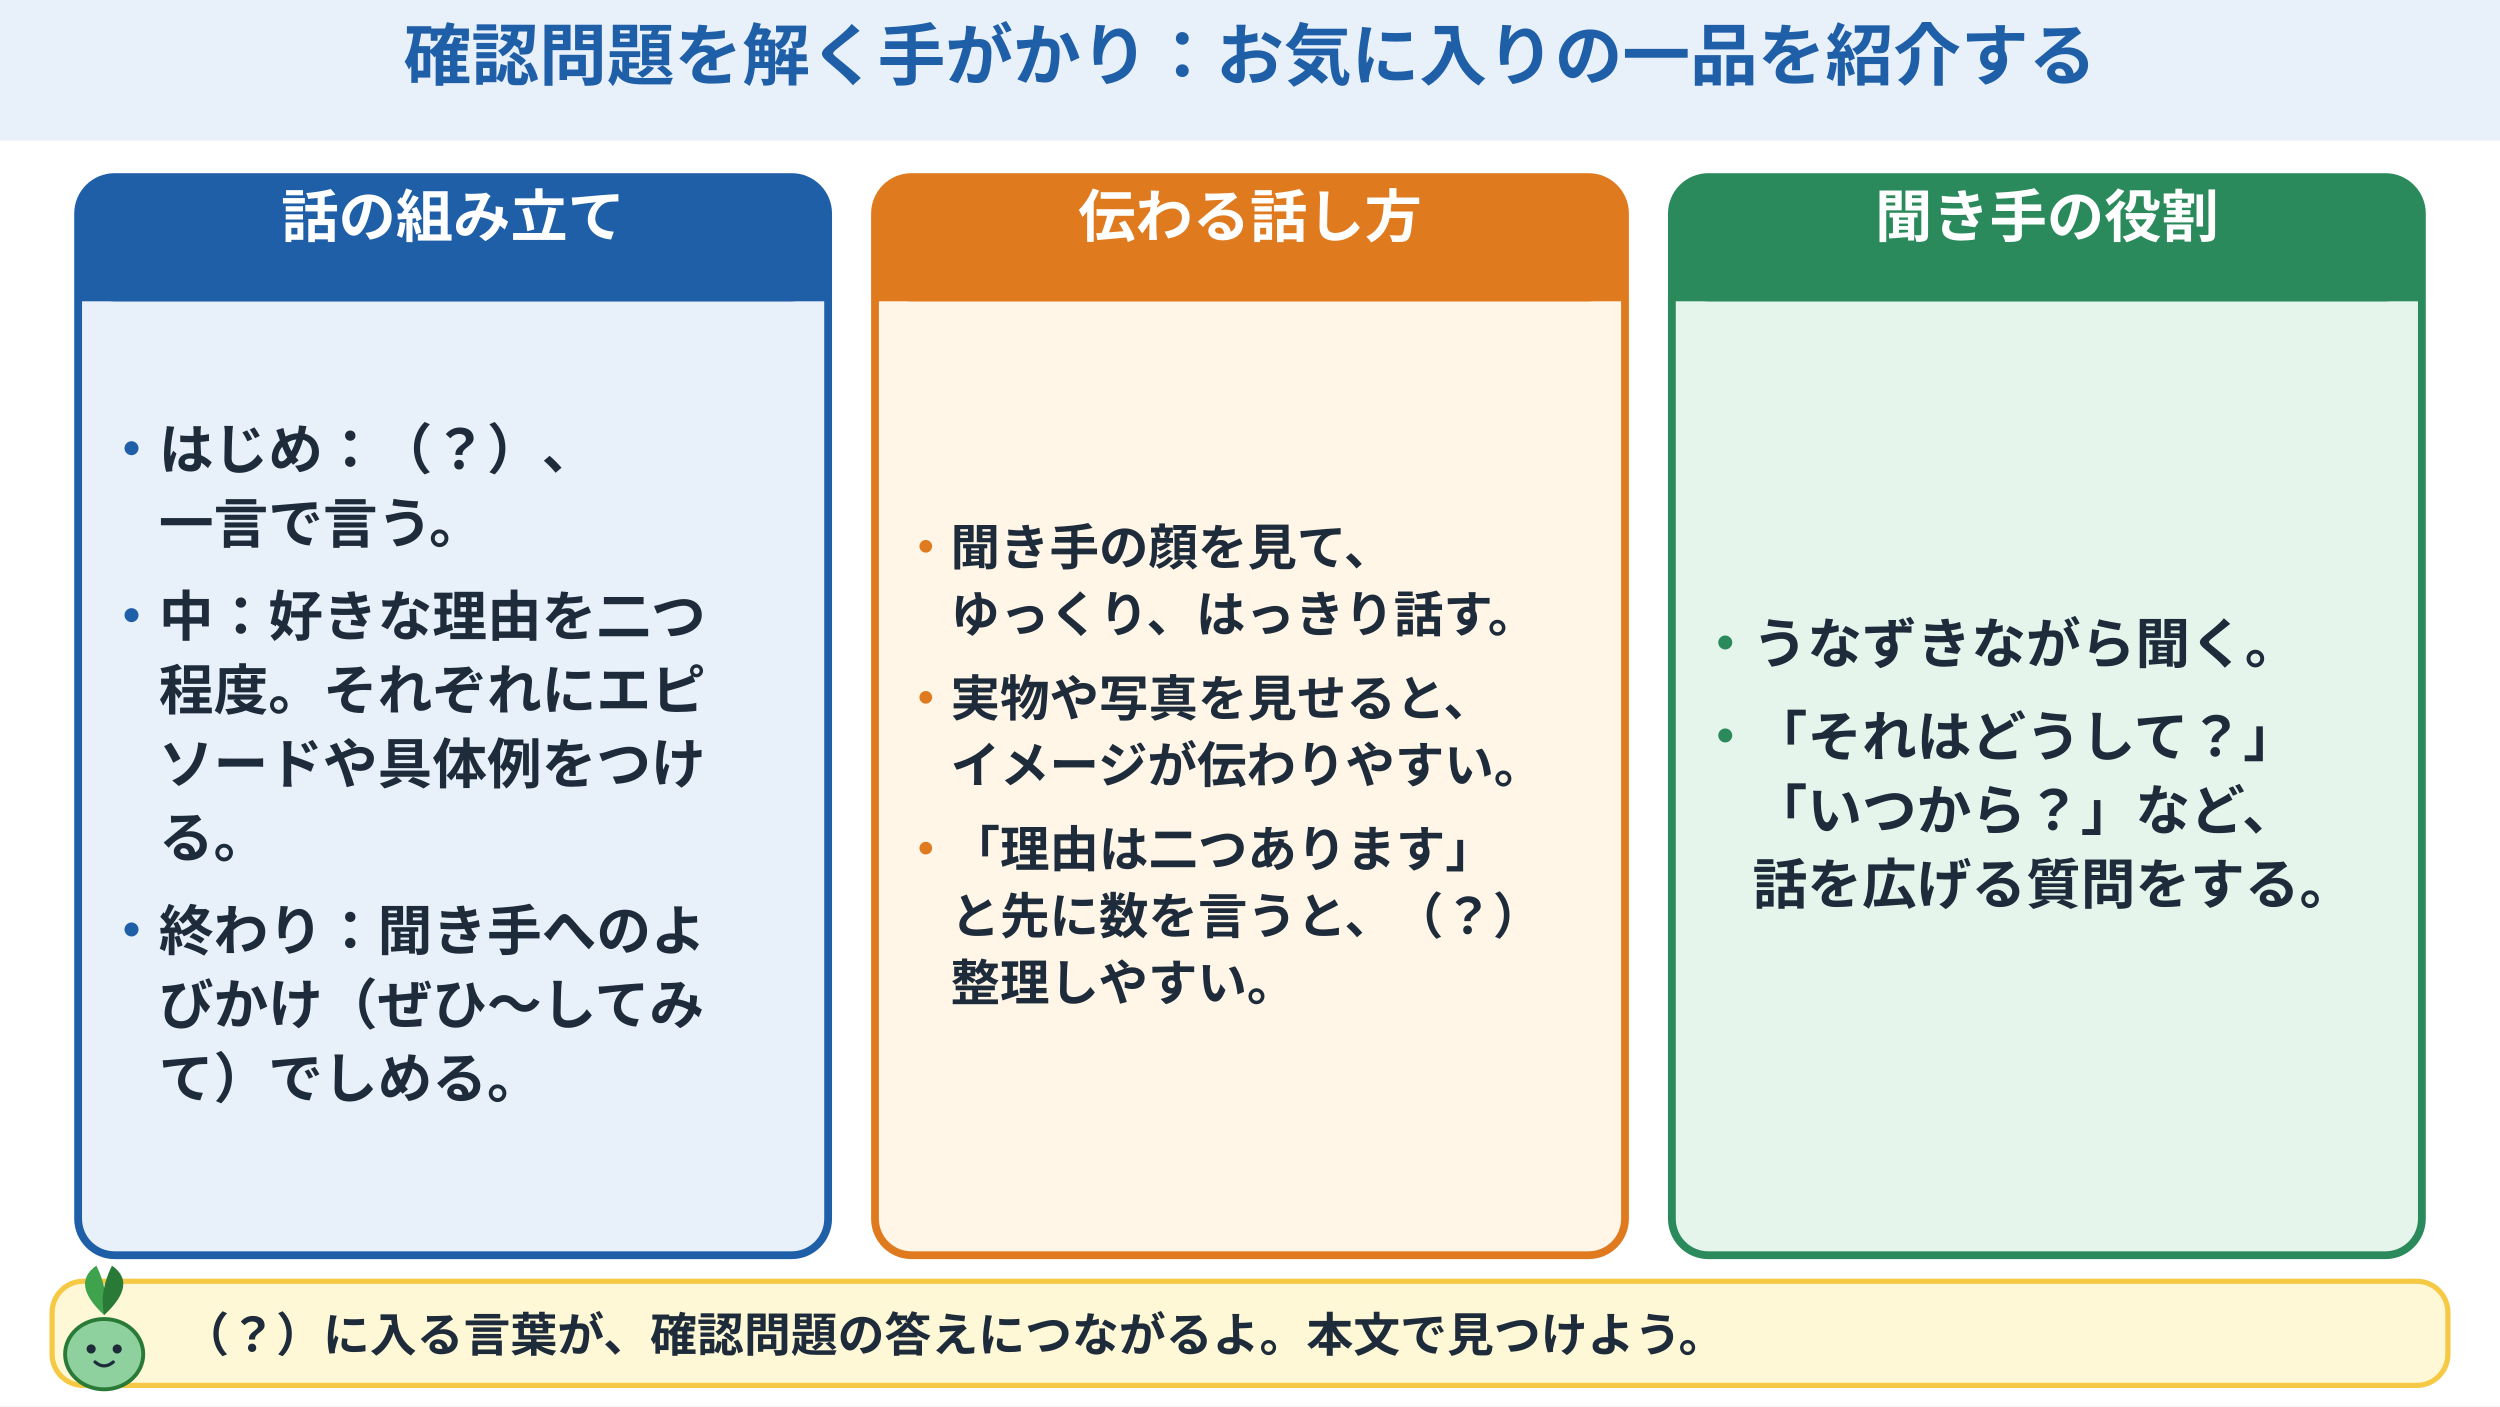
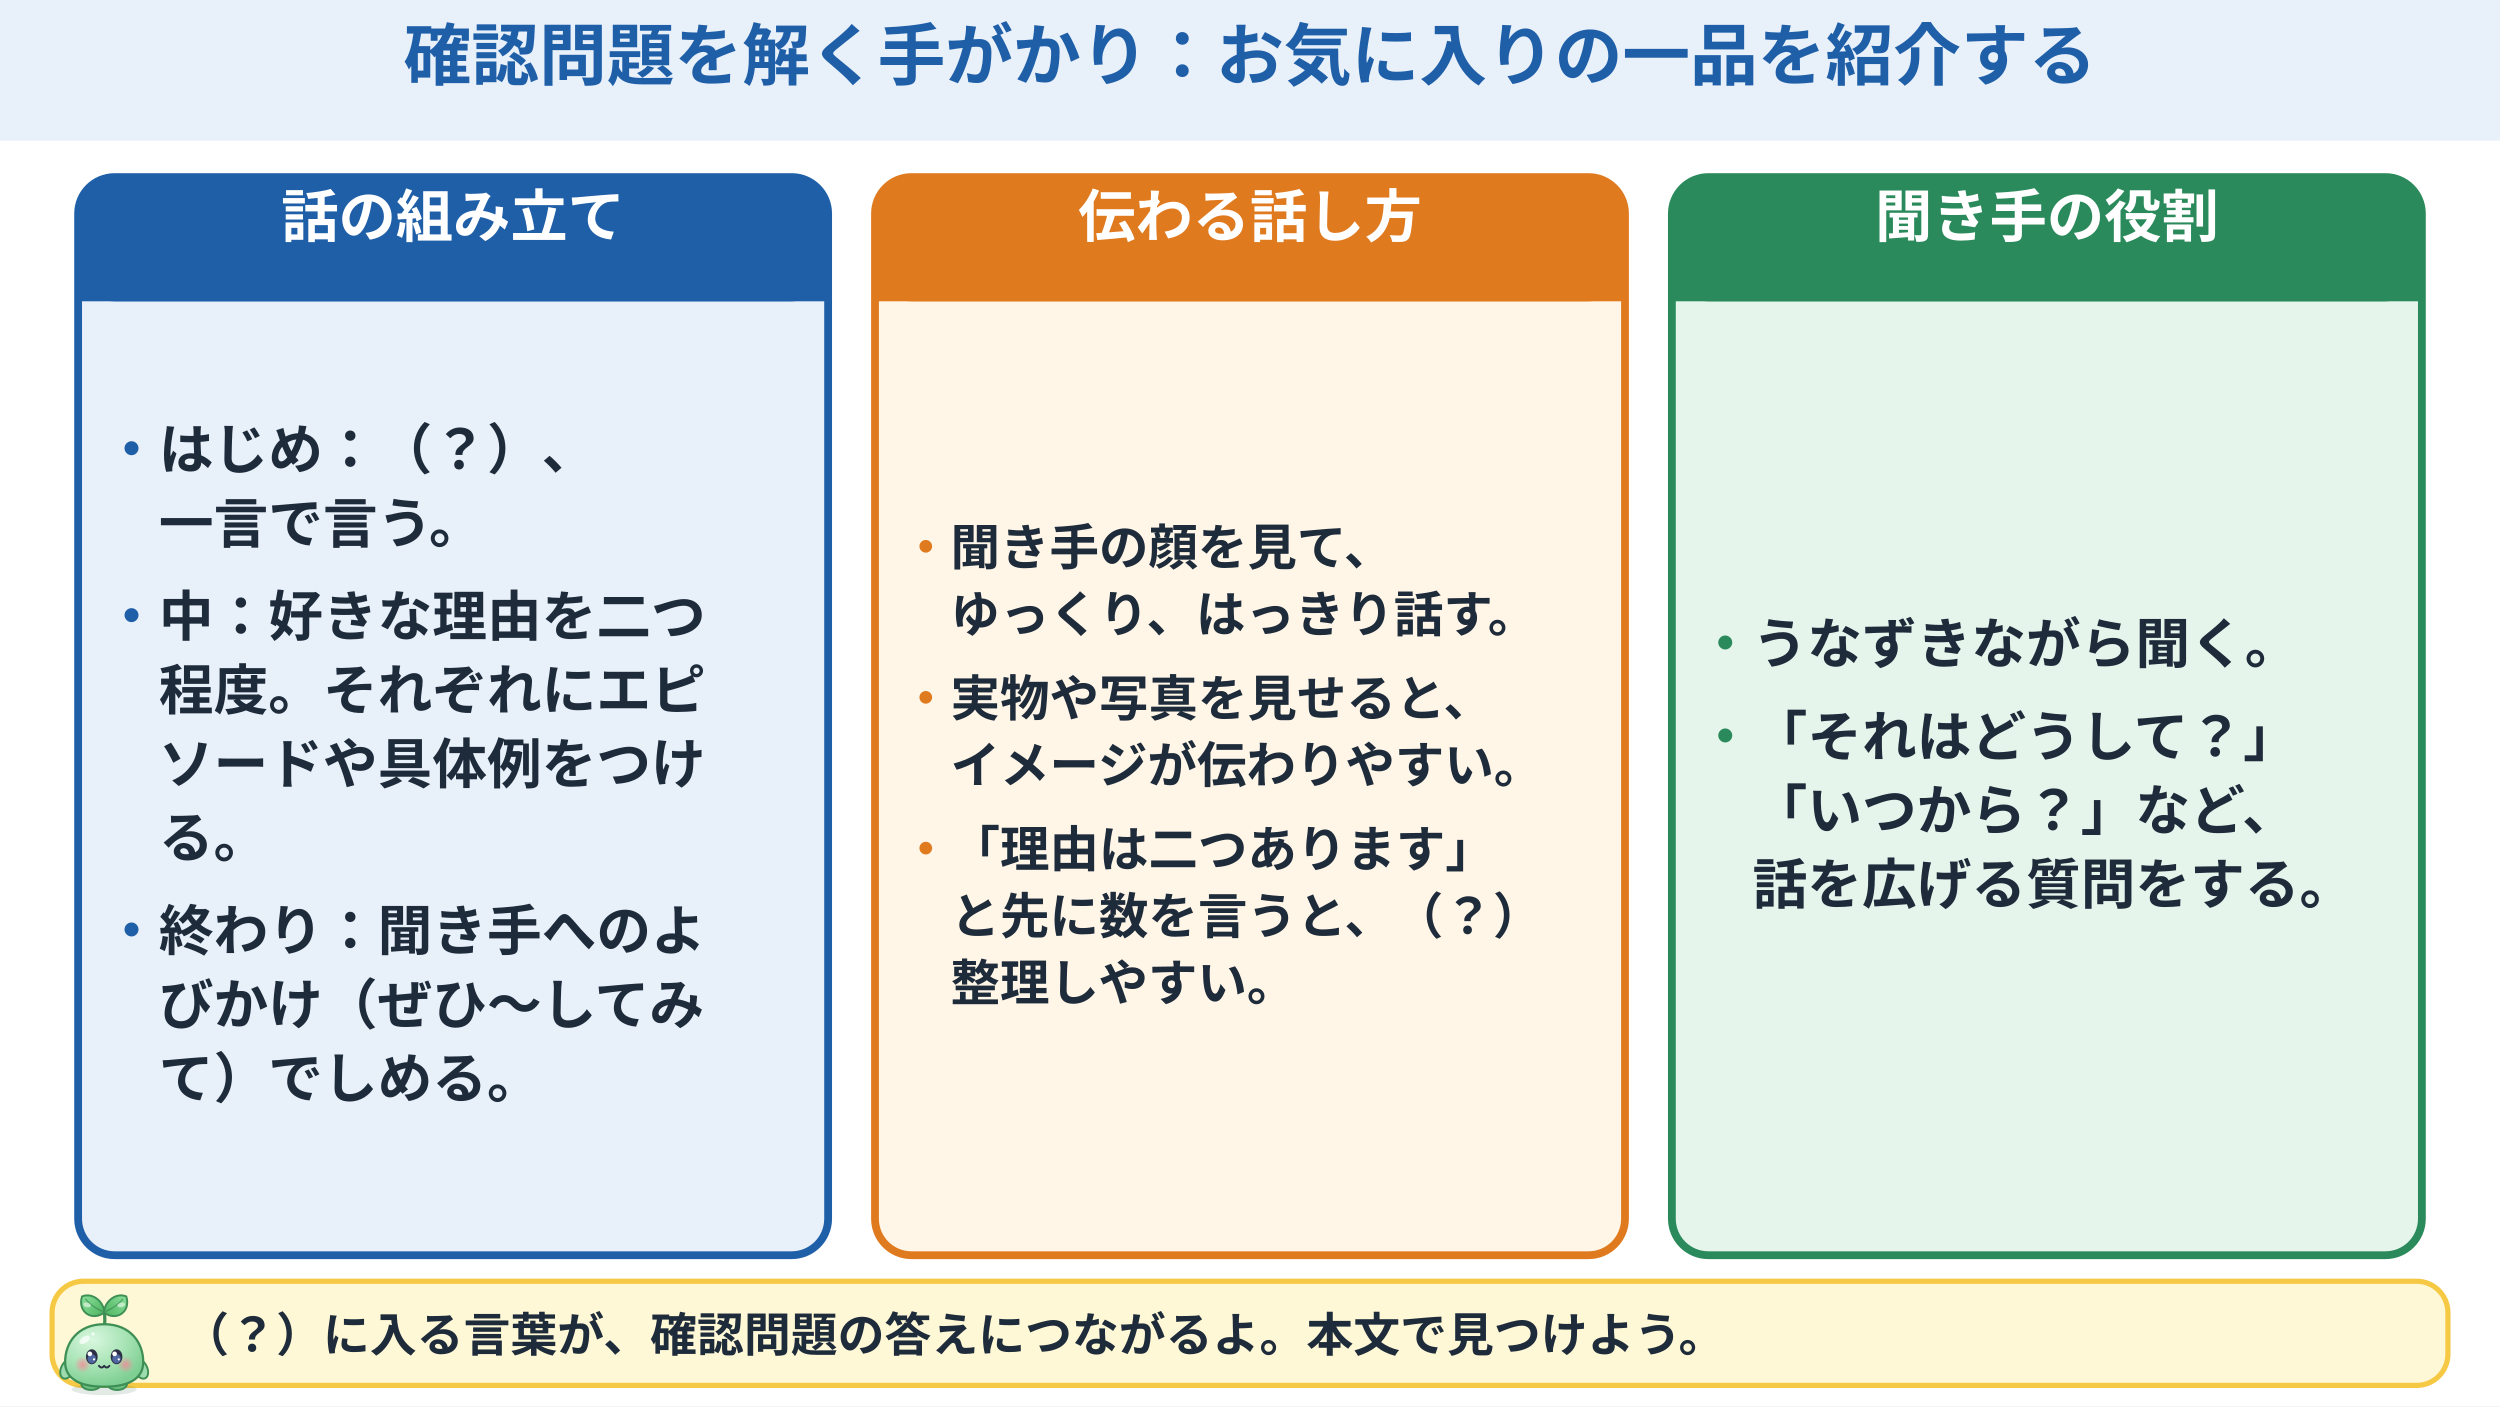
<svg xmlns="http://www.w3.org/2000/svg" viewBox="0 0 960 540" width="960" height="540" font-family="&quot;Hiragino Sans&quot;,&quot;Hiragino Kaku Gothic ProN&quot;,&quot;Noto Sans JP&quot;,&quot;Yu Gothic&quot;,sans-serif" role="img" aria-label="確認問題を解く手がかり：お気に入りの一品を紹介する">
  <rect width="960" height="540" fill="#ffffff" />
  <rect x="0.0" y="0.0" width="960.0" height="54.0" rx="0" fill="#e8f0fa" />
  <text x="480.0" y="30.6" font-size="26" font-weight="800" fill="#1f5fa8" text-anchor="middle" data-box="title">確認問題を解く手がかり：お気に入りの一品を紹介する</text>
  <g data-id="b2">
    <rect x="30.0" y="68.0" width="288.0" height="414.0" rx="14" fill="#e8f0fa" stroke="#1f5fa8" stroke-width="3" />
    <rect x="30.0" y="68.0" width="288.0" height="47.7" rx="14" fill="#1f5fa8" />
    <rect x="30.0" y="107.7" width="288.0" height="8.0" rx="0" fill="#1f5fa8" />
    <text x="174.0" y="91.0" font-size="22" font-weight="800" fill="#fff" text-anchor="middle" data-box="b2">話の組み立て</text>
    <text x="40.0" y="180.1" font-size="21" font-weight="700" fill="#1f5fa8" text-anchor="start" data-box="b2">・</text>
    <text x="61.0" y="180.1" font-size="21" font-weight="700" fill="#1d2b3a" text-anchor="start" data-box="b2">はじめ：（？）、</text>
    <text x="61.0" y="208.5" font-size="21" font-weight="700" fill="#1d2b3a" text-anchor="start" data-box="b2">一言で言う。</text>
    <text x="40.0" y="244.2" font-size="21" font-weight="700" fill="#1f5fa8" text-anchor="start" data-box="b2">・</text>
    <text x="61.0" y="244.2" font-size="21" font-weight="700" fill="#1d2b3a" text-anchor="start" data-box="b2">中：好きな理由を二つ</text>
    <text x="61.0" y="272.5" font-size="21" font-weight="700" fill="#1d2b3a" text-anchor="start" data-box="b2">程度。それぞれにエピ</text>
    <text x="61.0" y="300.9" font-size="21" font-weight="700" fill="#1d2b3a" text-anchor="start" data-box="b2">ソードや具体例をつけ</text>
    <text x="61.0" y="329.2" font-size="21" font-weight="700" fill="#1d2b3a" text-anchor="start" data-box="b2">る。</text>
    <text x="40.0" y="364.9" font-size="21" font-weight="700" fill="#1f5fa8" text-anchor="start" data-box="b2">・</text>
    <text x="61.0" y="364.9" font-size="21" font-weight="700" fill="#1d2b3a" text-anchor="start" data-box="b2">終わり：聞き手へのよ</text>
    <text x="61.0" y="393.3" font-size="21" font-weight="700" fill="#1d2b3a" text-anchor="start" data-box="b2">びかけ（ぜひ〜してみ</text>
    <text x="61.0" y="421.6" font-size="21" font-weight="700" fill="#1d2b3a" text-anchor="start" data-box="b2">て）でしめる。</text>
  </g>
  <g data-id="b20">
    <rect x="336.0" y="68.0" width="288.0" height="414.0" rx="14" fill="#fff6e8" stroke="#e07a1f" stroke-width="3" />
    <rect x="336.0" y="68.0" width="288.0" height="47.7" rx="14" fill="#e07a1f" />
    <rect x="336.0" y="107.7" width="288.0" height="8.0" rx="0" fill="#e07a1f" />
    <text x="480.0" y="91.0" font-size="22" font-weight="800" fill="#fff" text-anchor="middle" data-box="b20">伝わる話し方</text>
    <text x="346.0" y="217.0" font-size="19" font-weight="700" fill="#e07a1f" text-anchor="start" data-box="b20">・</text>
    <text x="365.0" y="217.0" font-size="19" font-weight="700" fill="#1d2b3a" text-anchor="start" data-box="b20">聞き手の顔を見て、</text>
    <text x="365.0" y="242.7" font-size="19" font-weight="700" fill="#1d2b3a" text-anchor="start" data-box="b20">ゆっくり、はっきり話す。</text>
    <text x="346.0" y="275.0" font-size="19" font-weight="700" fill="#e07a1f" text-anchor="start" data-box="b20">・</text>
    <text x="365.0" y="275.0" font-size="19" font-weight="700" fill="#1d2b3a" text-anchor="start" data-box="b20">実物や写真を見せると、</text>
    <text x="365.0" y="300.6" font-size="19" font-weight="700" fill="#1d2b3a" text-anchor="start" data-box="b20">イメージが伝わりやすい。</text>
    <text x="346.0" y="332.9" font-size="19" font-weight="700" fill="#e07a1f" text-anchor="start" data-box="b20">・</text>
    <text x="365.0" y="332.9" font-size="19" font-weight="700" fill="#1d2b3a" text-anchor="start" data-box="b20">「理由は二つあります」</text>
    <text x="365.0" y="358.6" font-size="19" font-weight="700" fill="#1d2b3a" text-anchor="start" data-box="b20">と先に数を言うと、（？）</text>
    <text x="365.0" y="384.2" font-size="19" font-weight="700" fill="#1d2b3a" text-anchor="start" data-box="b20">整理しやすい。</text>
  </g>
  <g data-id="b36">
    <rect x="642.0" y="68.0" width="288.0" height="414.0" rx="14" fill="#e6f5ec" stroke="#2a8a5b" stroke-width="3" />
    <rect x="642.0" y="68.0" width="288.0" height="47.7" rx="14" fill="#2a8a5b" />
    <rect x="642.0" y="107.7" width="288.0" height="8.0" rx="0" fill="#2a8a5b" />
    <text x="786.0" y="91.0" font-size="22" font-weight="800" fill="#fff" text-anchor="middle" data-box="b36">聞き手の役割</text>
    <text x="652.0" y="254.7" font-size="21" font-weight="700" fill="#2a8a5b" text-anchor="start" data-box="b36">・</text>
    <text x="673.0" y="254.7" font-size="21" font-weight="700" fill="#1d2b3a" text-anchor="start" data-box="b36">うなずきながら聞く。</text>
    <text x="652.0" y="290.4" font-size="21" font-weight="700" fill="#2a8a5b" text-anchor="start" data-box="b36">・</text>
    <text x="673.0" y="290.4" font-size="21" font-weight="700" fill="#1d2b3a" text-anchor="start" data-box="b36">「それはどうして？」</text>
    <text x="673.0" y="318.7" font-size="21" font-weight="700" fill="#1d2b3a" text-anchor="start" data-box="b36">「いつから？」など、</text>
    <text x="673.0" y="347.1" font-size="21" font-weight="700" fill="#1d2b3a" text-anchor="start" data-box="b36">話を広げる質問をする。</text>
  </g>
  <rect x="20.0" y="492.0" width="920.0" height="40.0" rx="12" fill="#fff8d6" stroke="#f6c945" stroke-width="2" />
  <text x="70.0" y="519.0" font-size="18" font-weight="700" fill="#1d2b3a" text-anchor="start">（？）に入る言葉が、確認問題の答えにつながるよ。本文で見つけよう。</text>
-   <g transform="translate(40,520) scale(0.5)">
-     <path d="M0,-30 Q-26,-54 -6,-68 Q4,-48 0,-30Z" fill="#3fa34d" />
-     <path d="M0,-30 Q26,-54 6,-68 Q-4,-48 0,-30Z" fill="#2a7a37" />
-     <ellipse cx="0" cy="0" rx="30" ry="27" fill="#8fd19e" stroke="#2a7a37" stroke-width="3" />
-     <circle cx="-10" cy="-4" r="3.5" fill="#1d2b3a" />
-     <circle cx="10" cy="-4" r="3.5" fill="#1d2b3a" />
-     <path d="M-7,6 Q0,12 7,6" fill="none" stroke="#1d2b3a" stroke-width="2.5" stroke-linecap="round" />
+   <defs>
+     <radialGradient id="nb1b" cx="35%" cy="25%" r="75%">
+       <stop offset="0" stop-color="#d9f7df" />
+       <stop offset=".55" stop-color="#a9e4b6" />
+       <stop offset="1" stop-color="#7fcf93" />
+     </radialGradient>
+     <linearGradient id="nb1l" x1="0" y1="1" x2="0" y2="0">
+       <stop offset="0" stop-color="#4fb562" />
+       <stop offset="1" stop-color="#8be09a" />
+     </linearGradient>
+     <radialGradient id="nb1c">
+       <stop offset="0" stop-color="#ff8096" stop-opacity=".75" />
+       <stop offset="1" stop-color="#ff8096" stop-opacity="0" />
+     </radialGradient>
+   </defs>
+   <g transform="translate(40,520) scale(0.25)">
+     <ellipse cx="0" cy="54" rx="50" ry="9" fill="#285a3c" fill-opacity=".13" />
+     <ellipse cx="-20" cy="46" rx="15" ry="9" fill="#6cbf80" stroke="#3e8f55" stroke-width="3" />
+     <ellipse cx="20" cy="46" rx="15" ry="9" fill="#6cbf80" stroke="#3e8f55" stroke-width="3" />
+     <g transform="rotate(0 0 -44)">
+       <path d="M0,-38 Q2,-54 0,-66" fill="none" stroke="#3e8f55" stroke-width="5" stroke-linecap="round" />
+       <g transform="translate(0,-64) rotate(-54)">
+         <path d="M0,0 C-22,-6 -24,-34 0,-42 C16,-32 12,-8 0,0Z" fill="url(#nb1l)" stroke="#3e8f55" stroke-width="3" />
+         <path d="M0,-3 Q-4,-20 0,-36" fill="none" stroke="#2e7846" stroke-opacity=".55" stroke-width="2" />
+         <ellipse cx="-6" cy="-28" rx="3.5" ry="6" fill="#fff" fill-opacity=".55" transform="rotate(-23 -6 -28)" />
+       </g>
+       <g transform="translate(0,-64) rotate(54)">
+         <path d="M0,0 C22,-6 24,-34 0,-42 C-16,-32 -12,-8 0,0Z" fill="url(#nb1l)" stroke="#3e8f55" stroke-width="3" />
+         <path d="M0,-3 Q4,-20 0,-36" fill="none" stroke="#2e7846" stroke-opacity=".55" stroke-width="2" />
+         <ellipse cx="6" cy="-28" rx="3.5" ry="6" fill="#fff" fill-opacity=".55" transform="rotate(23 6 -28)" />
+       </g>
+     </g>
+     <ellipse cx="0" cy="14" rx="10" ry="16" fill="#9edbae" stroke="#3e8f55" stroke-width="3" transform="translate(-50,10) rotate(26)" />
+     <ellipse cx="0" cy="14" rx="10" ry="16" fill="#9edbae" stroke="#3e8f55" stroke-width="3" transform="translate(50,10) rotate(-26)" />
+     <path d="M0,-46 C40,-46 60,-18 60,12 C60,40 34,50 0,50 C-34,50 -60,40 -60,12 C-60,-18 -40,-46 0,-46Z" fill="url(#nb1b)" stroke="#3e8f55" stroke-width="3.5" />
+     <ellipse cx="-30" cy="-22" rx="9" ry="5" fill="#fff" fill-opacity=".7" transform="rotate(-34 -30 -22)" />
+     <circle cx="-17" cy="-31" r="2.6" fill="#fff" fill-opacity=".7" />
+     <circle cx="-33" cy="16" r="13" fill="url(#nb1c)" />
+     <circle cx="33" cy="16" r="13" fill="url(#nb1c)" />
+     <ellipse cx="-19" cy="4" rx="9" ry="11.5" fill="#2b2f45" />
+     <ellipse cx="-19.0" cy="7.0" rx="6.5" ry="7.0" fill="#6e96eb" fill-opacity=".55" />
+     <circle cx="-22" cy="-0.5" r="3.6" fill="#fff" />
+     <circle cx="-15.6" cy="8.0" r="1.7" fill="#fff" />
+     <ellipse cx="19" cy="4" rx="9" ry="11.5" fill="#2b2f45" />
+     <ellipse cx="19.0" cy="7.0" rx="6.5" ry="7.0" fill="#6e96eb" fill-opacity=".55" />
+     <circle cx="16" cy="-0.5" r="3.6" fill="#fff" />
+     <circle cx="22.4" cy="8.0" r="1.7" fill="#fff" />
+     <path d="M-8,18 Q-4,23 0,18 Q4,23 8,18" fill="none" stroke="#2b2f45" stroke-width="3" stroke-linecap="round" stroke-linejoin="round" />
  </g>
</svg>
